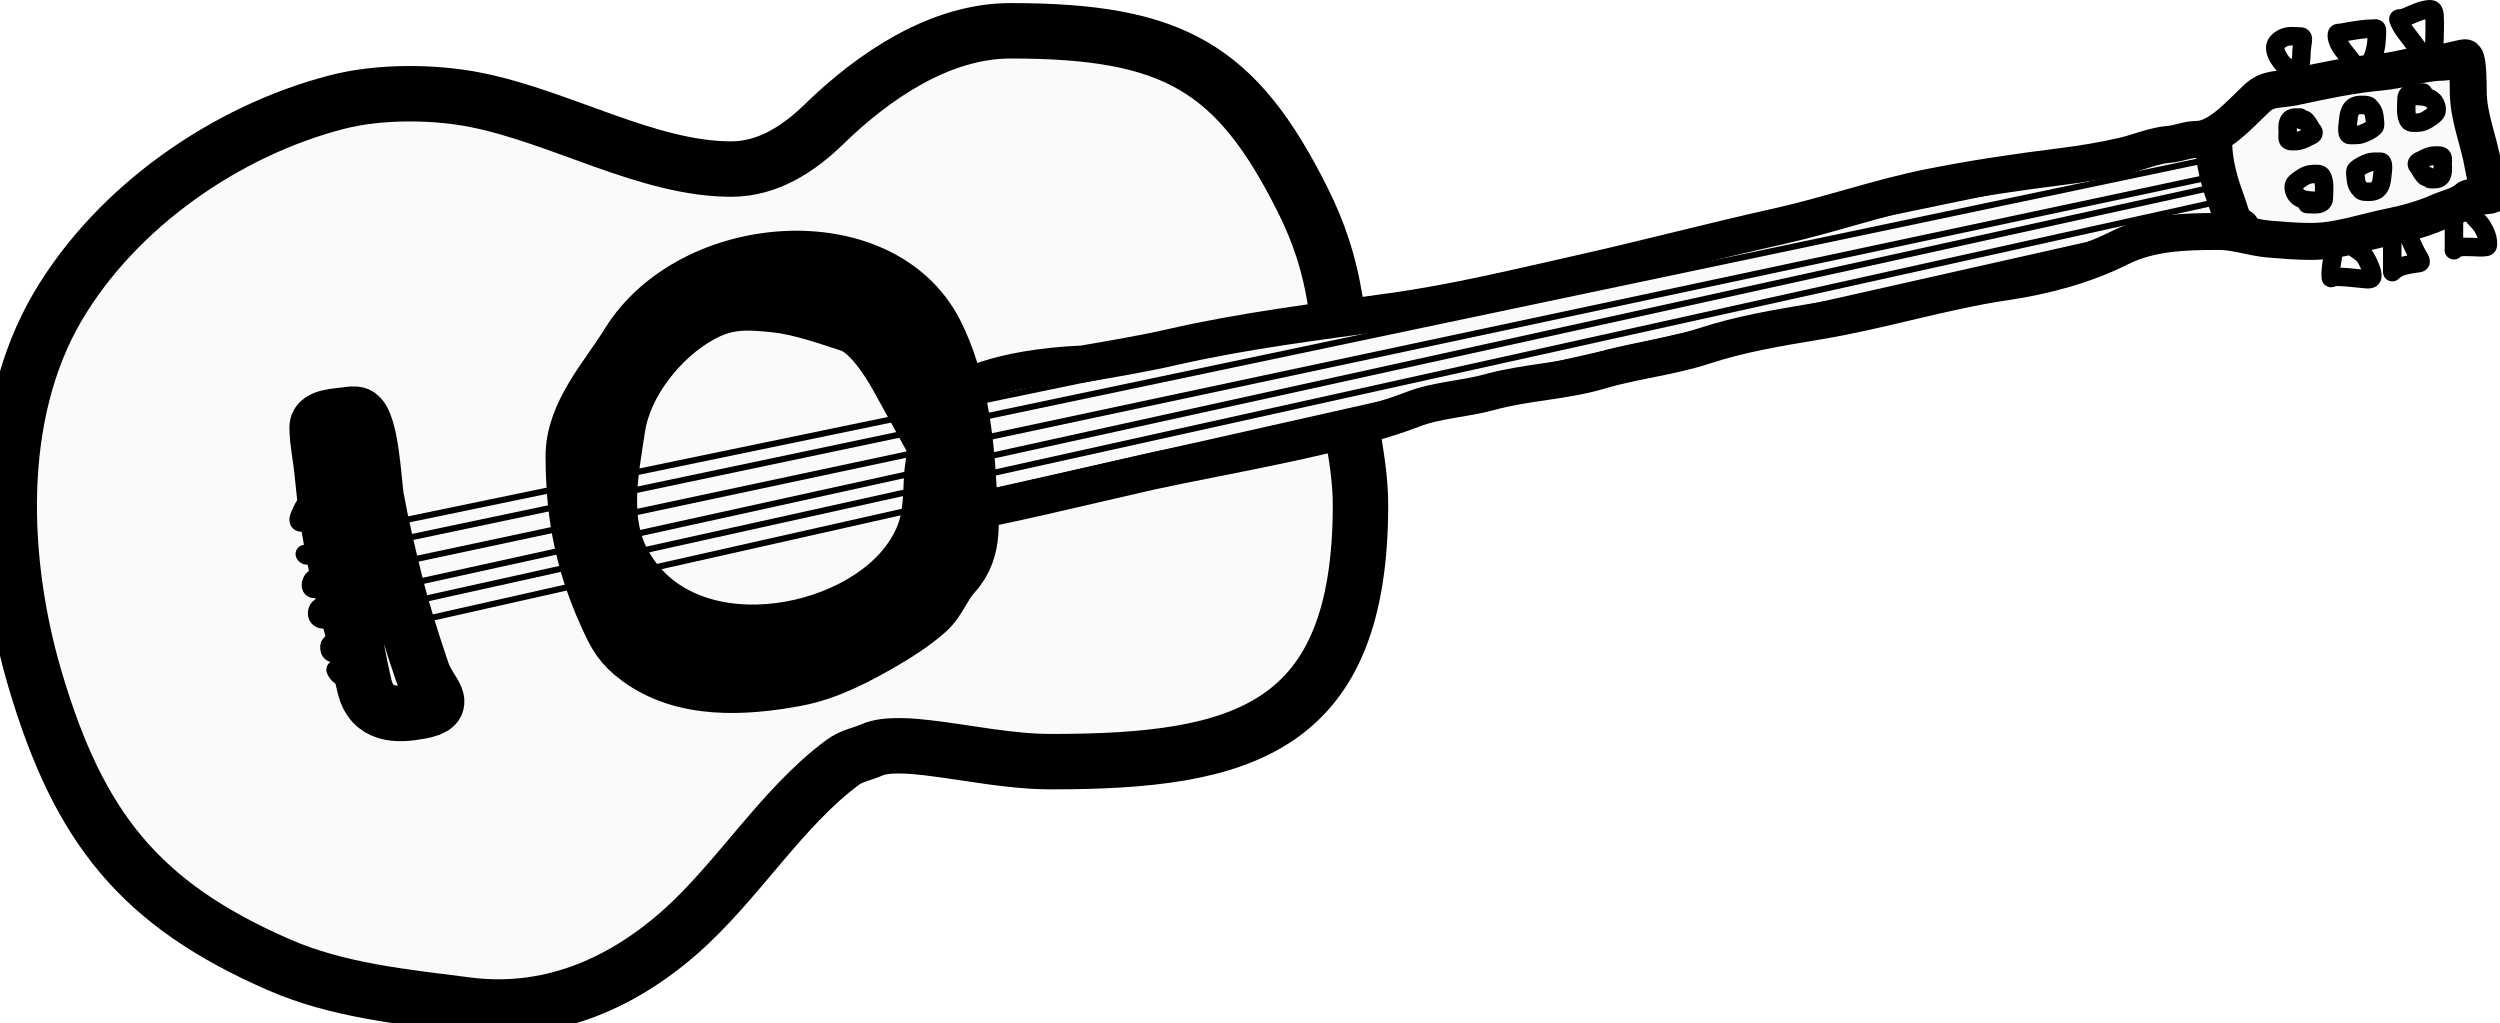
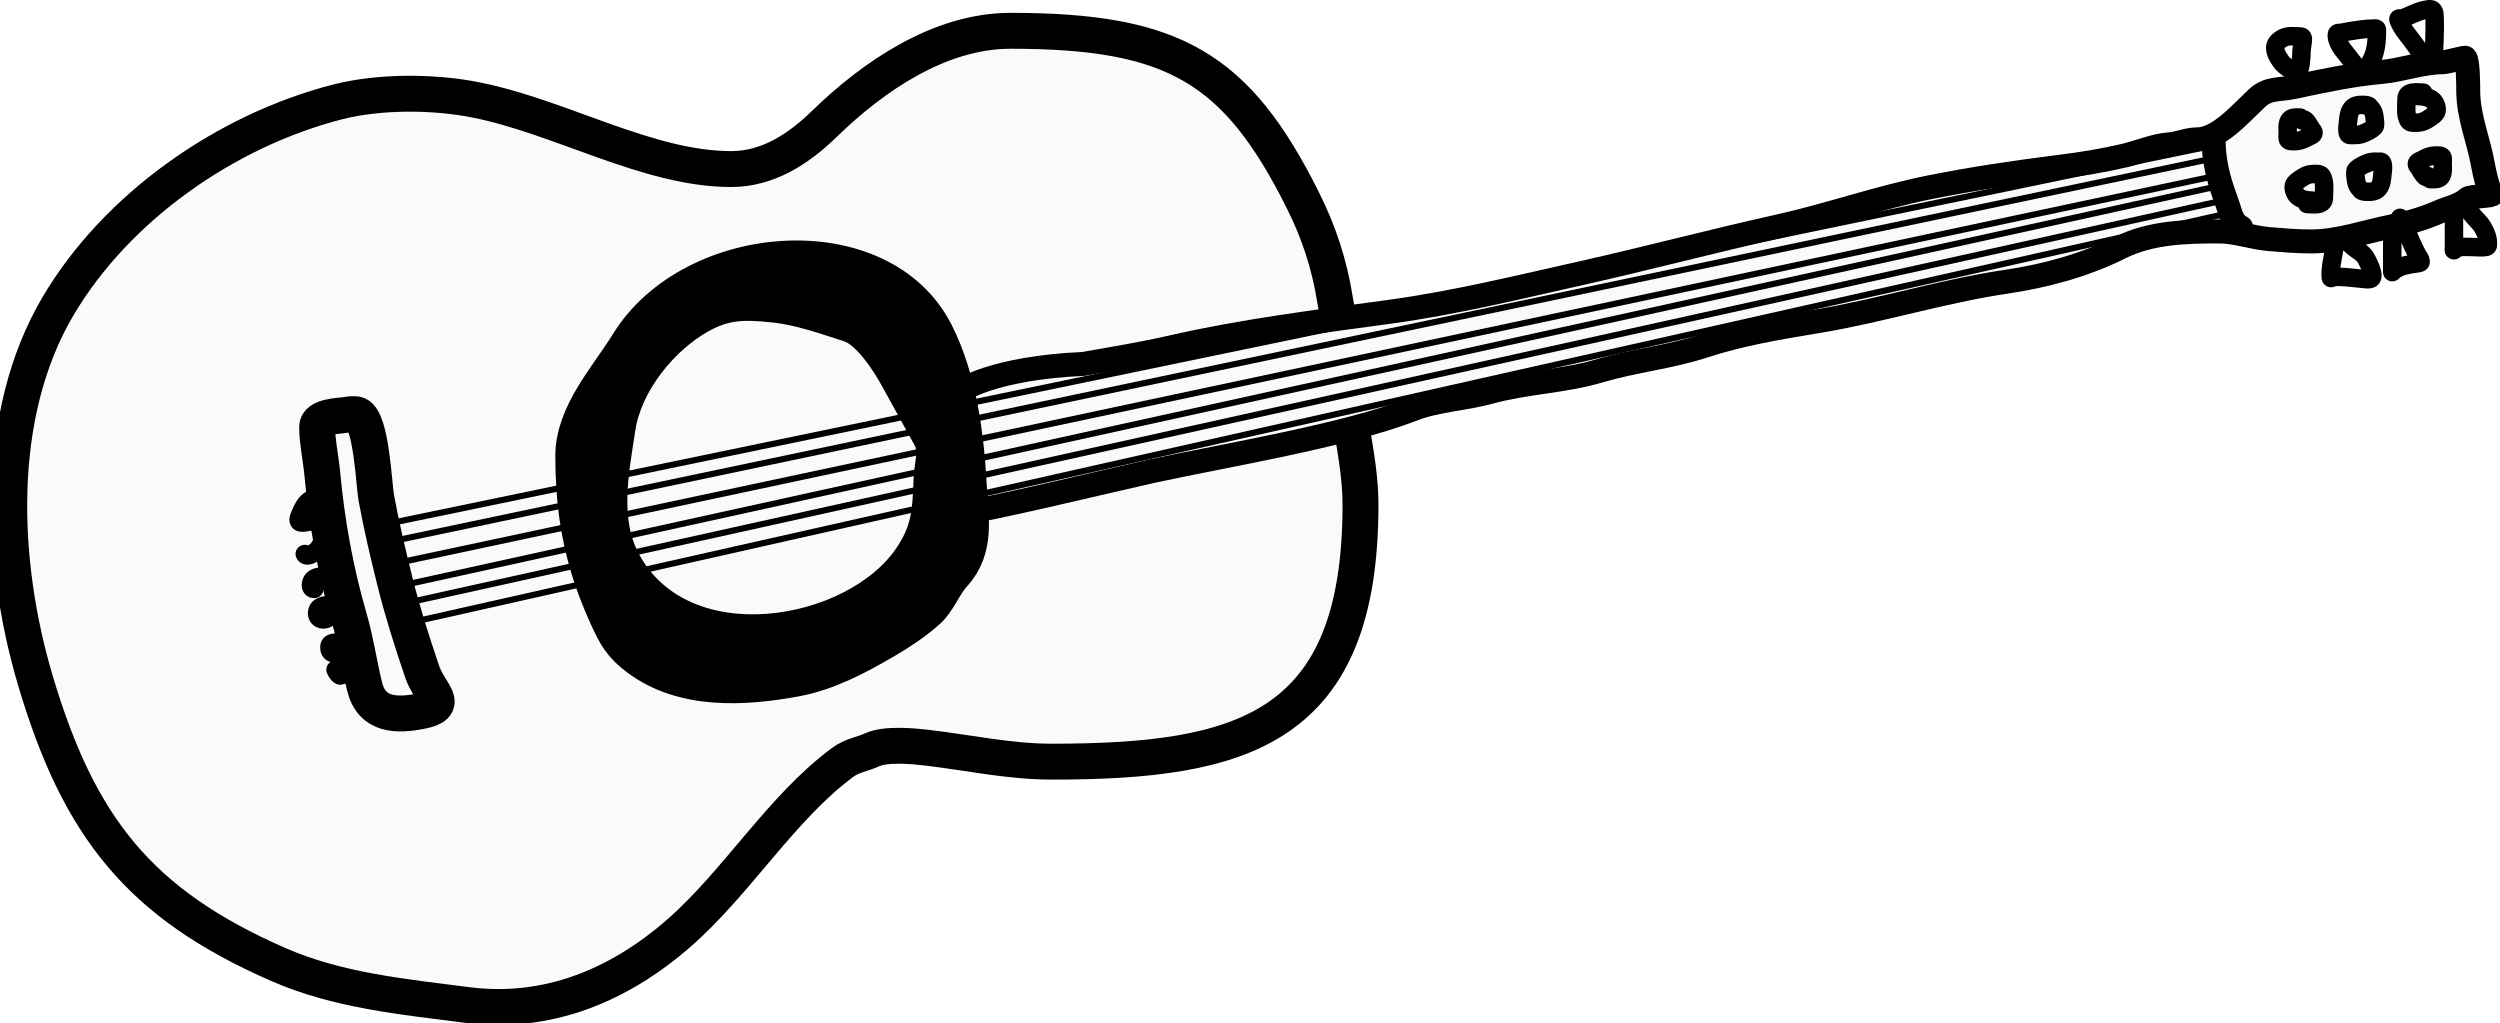
<svg xmlns="http://www.w3.org/2000/svg" width="406" height="166" viewBox="0 0 406 166" fill="none">
-   <path d="M133.872 20.124C141.842 12.369 152.622 5.001 164.118 5.001C190.567 5.001 200.804 10.955 211.574 32.497C214.234 37.815 215.886 42.911 216.819 48.74C217.296 51.722 218.194 54.723 218.194 57.702C218.194 65.884 220.944 73.818 220.944 81.99C220.944 118.407 201.877 123.693 170.788 123.693C163.928 123.693 157.286 122.22 150.548 121.427C148.221 121.154 143.891 120.755 141.662 121.758C140.017 122.499 138.395 122.676 136.876 123.795C126.933 131.121 119.707 143.284 110.245 151.546C100.491 160.064 88.84 164.886 75.824 163.207C65.502 161.875 54.936 160.879 45.323 156.689C22.667 146.813 12.835 134.355 5.759 110.556C0.052 91.36 -1 67.393 9.4 49.759C18.933 33.594 36.708 21.21 54.795 16.56C61.578 14.815 70.425 14.854 77.301 16.229C91.205 19.009 105.22 27.456 118.749 27.456C124.725 27.456 129.707 24.177 133.872 20.124Z" fill="#FAFAF8" stroke="black" stroke-width="9" stroke-linecap="round" />
-   <path d="M372.611 14.121C370.083 14.663 368.378 14.193 366.48 15.986C363.638 18.67 360.216 22.634 356.779 22.634C355.212 22.634 353.776 23.333 352.243 23.442C349.916 23.608 347.313 24.721 345.033 25.261C341.615 26.071 338.033 26.645 334.545 27.08C327.44 27.969 320.411 29.009 313.434 30.404C305.12 32.067 297.031 34.938 288.73 36.782C278.157 39.132 267.69 41.913 257.131 44.284C246.795 46.604 236.305 49.178 225.801 50.617C214.06 52.225 201.937 53.719 190.384 56.366C185.611 57.46 180.722 58.26 175.899 59.106C161.926 59.709 155.144 63.319 155.144 64.501C155.144 65.907 157.382 81.598 157.144 83.001C157.032 83.656 181.919 77.637 187.144 76.501C198.644 74.001 218.405 70.763 229.439 66.472C233.362 64.947 237.887 64.799 241.971 63.665C247.733 62.064 254.032 61.937 259.758 60.229C265.348 58.562 271.176 58.006 276.737 56.186C282.643 54.253 288.677 53.249 294.78 52.232L295.31 52.144C305.57 50.434 315.52 47.274 325.741 45.766C332.113 44.826 338.556 43.087 344.292 40.218C349.29 37.719 354.967 37.59 360.416 37.59C363.067 37.59 365.769 38.6 368.479 38.826L368.573 38.834C370.861 39.024 373.06 39.208 375.374 39.208C379.683 39.208 384.083 37.632 388.332 36.782C390.769 36.295 393.708 35.473 395.991 34.446C397.533 33.752 399.442 33.424 400.752 32.245C401.198 31.844 405.089 31.852 404.682 31.527C404.139 31.092 403.415 27.808 403.29 27.058C402.588 22.845 400.842 19.053 400.842 14.75C400.842 13.913 400.833 9.868 400.348 9.383C400.26 9.295 397.31 10.101 396.799 10.101C393.46 10.101 390.048 11.391 386.693 11.696C381.892 12.132 377.585 13.056 372.879 14.064L372.611 14.121Z" fill="#FAFAF8" stroke="black" stroke-width="6" stroke-linecap="round" />
-   <path d="M93.82 84.404C94.168 86.725 94.714 89.222 95.356 91.478C96.198 94.444 97.304 97.328 98.584 100.131C100.004 103.239 100.883 104.865 103.687 106.938C111.024 112.358 120.898 111.763 129.269 110.207C134.394 109.255 139.228 106.7 143.697 104.09C146.132 102.669 148.528 101.09 150.629 99.219C152.403 97.639 153.244 95.064 154.874 93.28C158.706 89.085 157.609 84.034 157.335 78.91C156.897 70.717 155.719 61.513 151.938 54.063C143.036 36.523 112.456 38.913 102.039 55.754C98.559 61.38 93.098 67.179 93.098 74.083C93.098 77.502 93.314 81.028 93.82 84.404Z" fill="black" stroke="black" stroke-width="9" stroke-linecap="round" />
-   <path d="M100.3 69.431C99.206 76.638 97.522 84.686 101.291 91.529C110.837 108.856 138.965 103.977 147.99 90.635C150.959 86.245 151.098 83.019 151.283 77.772C151.364 75.479 152.301 73.112 151.097 70.927L145.711 61.15C144.256 58.508 141.104 53.666 138.049 52.681C134.12 51.415 129.881 49.9 125.797 49.476C121.009 48.98 117.881 48.914 113.742 51.195C107.389 54.695 101.416 62.073 100.3 69.431Z" fill="#FAFAF8" stroke="black" stroke-width="9" stroke-linecap="round" />
-   <path d="M64.135 94.433C65.352 99.346 66.926 104.258 68.548 109.049C69.796 112.737 73.323 114.546 68.311 115.506C64.494 116.237 60.375 116.287 59.206 111.481C58.315 107.819 57.786 104.045 56.731 100.428C54.472 92.686 53.064 84.755 52.318 76.74C52.097 74.365 51.5 71.692 51.5 69.346C51.5 67.555 55.114 67.563 56.343 67.355C56.778 67.281 57.658 67.164 58.087 67.355C60.319 68.347 60.73 78.748 61.1 80.786C61.934 85.375 63.014 89.905 64.135 94.433Z" fill="#FAFAF8" stroke="black" stroke-width="9" stroke-linecap="round" />
+   <path d="M133.872 20.124C141.842 12.369 152.622 5.001 164.118 5.001C190.567 5.001 200.804 10.955 211.574 32.497C214.234 37.815 215.886 42.911 216.819 48.74C217.296 51.722 218.194 54.723 218.194 57.702C218.194 65.884 220.944 73.818 220.944 81.99C220.944 118.407 201.877 123.693 170.788 123.693C163.928 123.693 157.286 122.22 150.548 121.427C148.221 121.154 143.891 120.755 141.662 121.758C140.017 122.499 138.395 122.676 136.876 123.795C126.933 131.121 119.707 143.284 110.245 151.546C100.491 160.064 88.84 164.886 75.824 163.207C65.502 161.875 54.936 160.879 45.323 156.689C22.667 146.813 12.835 134.355 5.759 110.556C0.052 91.36 -1 67.393 9.4 49.759C18.933 33.594 36.708 21.21 54.795 16.56C61.578 14.815 70.425 14.854 77.301 16.229C91.205 19.009 105.22 27.456 118.749 27.456C124.725 27.456 129.707 24.177 133.872 20.124Z" fill="#FAFAF8" stroke="black" stroke-width="5.83" stroke-linecap="round" />
+   <path d="M372.611 14.121C370.083 14.663 368.378 14.193 366.48 15.986C363.638 18.67 360.216 22.634 356.779 22.634C355.212 22.634 353.776 23.333 352.243 23.442C349.916 23.608 347.313 24.721 345.033 25.261C341.615 26.071 338.033 26.645 334.545 27.08C327.44 27.969 320.411 29.009 313.434 30.404C305.12 32.067 297.031 34.938 288.73 36.782C278.157 39.132 267.69 41.913 257.131 44.284C246.795 46.604 236.305 49.178 225.801 50.617C214.06 52.225 201.937 53.719 190.384 56.366C185.611 57.46 180.722 58.26 175.899 59.106C161.926 59.709 155.144 63.319 155.144 64.501C155.144 65.907 157.382 81.598 157.144 83.001C157.032 83.656 181.919 77.637 187.144 76.501C198.644 74.001 218.405 70.763 229.439 66.472C233.362 64.947 237.887 64.799 241.971 63.665C247.733 62.064 254.032 61.937 259.758 60.229C265.348 58.562 271.176 58.006 276.737 56.186C282.643 54.253 288.677 53.249 294.78 52.232L295.31 52.144C305.57 50.434 315.52 47.274 325.741 45.766C332.113 44.826 338.556 43.087 344.292 40.218C349.29 37.719 354.967 37.59 360.416 37.59C363.067 37.59 365.769 38.6 368.479 38.826L368.573 38.834C370.861 39.024 373.06 39.208 375.374 39.208C379.683 39.208 384.083 37.632 388.332 36.782C390.769 36.295 393.708 35.473 395.991 34.446C397.533 33.752 399.442 33.424 400.752 32.245C401.198 31.844 405.089 31.852 404.682 31.527C404.139 31.092 403.415 27.808 403.29 27.058C402.588 22.845 400.842 19.053 400.842 14.75C400.842 13.913 400.833 9.868 400.348 9.383C400.26 9.295 397.31 10.101 396.799 10.101C393.46 10.101 390.048 11.391 386.693 11.696C381.892 12.132 377.585 13.056 372.879 14.064L372.611 14.121Z" fill="#FAFAF8" stroke="black" stroke-width="3.89" stroke-linecap="round" />
+   <path d="M93.82 84.404C94.168 86.725 94.714 89.222 95.356 91.478C96.198 94.444 97.304 97.328 98.584 100.131C100.004 103.239 100.883 104.865 103.687 106.938C111.024 112.358 120.898 111.763 129.269 110.207C134.394 109.255 139.228 106.7 143.697 104.09C146.132 102.669 148.528 101.09 150.629 99.219C152.403 97.639 153.244 95.064 154.874 93.28C158.706 89.085 157.609 84.034 157.335 78.91C156.897 70.717 155.719 61.513 151.938 54.063C143.036 36.523 112.456 38.913 102.039 55.754C98.559 61.38 93.098 67.179 93.098 74.083C93.098 77.502 93.314 81.028 93.82 84.404Z" fill="black" stroke="black" stroke-width="5.83" stroke-linecap="round" />
+   <path d="M100.3 69.431C99.206 76.638 97.522 84.686 101.291 91.529C110.837 108.856 138.965 103.977 147.99 90.635C150.959 86.245 151.098 83.019 151.283 77.772C151.364 75.479 152.301 73.112 151.097 70.927L145.711 61.15C144.256 58.508 141.104 53.666 138.049 52.681C134.12 51.415 129.881 49.9 125.797 49.476C121.009 48.98 117.881 48.914 113.742 51.195C107.389 54.695 101.416 62.073 100.3 69.431Z" fill="#FAFAF8" stroke="black" stroke-width="5.83" stroke-linecap="round" />
+   <path d="M64.135 94.433C65.352 99.346 66.926 104.258 68.548 109.049C69.796 112.737 73.323 114.546 68.311 115.506C64.494 116.237 60.375 116.287 59.206 111.481C58.315 107.819 57.786 104.045 56.731 100.428C54.472 92.686 53.064 84.755 52.318 76.74C52.097 74.365 51.5 71.692 51.5 69.346C51.5 67.555 55.114 67.563 56.343 67.355C56.778 67.281 57.658 67.164 58.087 67.355C60.319 68.347 60.73 78.748 61.1 80.786C61.934 85.375 63.014 89.905 64.135 94.433Z" fill="#FAFAF8" stroke="black" stroke-width="5.83" stroke-linecap="round" />
  <path fill-rule="evenodd" clip-rule="evenodd" d="M380.855 37.271C381.645 37.14 382.391 37.651 382.563 38.423C382.574 38.439 382.594 38.468 382.633 38.51C382.687 38.568 382.758 38.635 382.853 38.717C382.955 38.805 383.042 38.876 383.171 38.983C383.43 39.199 383.637 39.322 384.038 39.609C384.393 39.864 384.825 40.201 385.212 40.692C385.379 40.904 385.588 41.271 385.761 41.6C385.954 41.97 386.176 42.438 386.36 42.918C386.535 43.371 386.72 43.946 386.763 44.498C386.784 44.772 386.78 45.162 386.631 45.562C386.462 46.015 386.109 46.459 385.536 46.68C385.003 46.886 384.441 46.858 384.161 46.838C383.991 46.825 383.828 46.806 383.705 46.792C383.565 46.775 383.493 46.766 383.438 46.761C382.127 46.661 381.23 46.507 380.107 46.47C379.578 46.453 379.402 46.456 379.298 46.483C379.294 46.485 379.289 46.488 379.285 46.49C379.239 46.512 379.151 46.553 379.037 46.588C378.857 46.642 378.209 46.799 377.608 46.316C377.094 45.902 377.04 45.336 377.028 45.201C376.923 43.934 377.137 42.709 377.331 41.675C377.537 40.576 377.717 39.692 377.717 38.82C377.717 37.992 378.389 37.32 379.217 37.32C379.555 37.32 379.865 37.434 380.116 37.623C380.319 37.445 380.57 37.319 380.855 37.271ZM380.557 40.673C380.472 41.226 380.368 41.752 380.279 42.226C380.196 42.67 380.124 43.08 380.074 43.467C380.123 43.469 380.167 43.471 380.204 43.472C381.274 43.507 382.524 43.669 383.462 43.751C383.349 43.483 383.221 43.219 383.103 42.992C382.927 42.656 382.831 42.518 382.855 42.548C382.727 42.386 382.561 42.241 382.291 42.047C382.067 41.887 381.619 41.594 381.251 41.288C381.106 41.167 380.822 40.939 380.557 40.673Z" fill="black" />
  <path fill-rule="evenodd" clip-rule="evenodd" d="M388.509 34.544C388.968 33.855 389.9 33.668 390.589 34.128C390.933 34.357 391.152 34.656 391.281 34.861C391.419 35.08 391.522 35.306 391.599 35.488C391.676 35.672 391.744 35.856 391.793 35.992C391.85 36.148 391.877 36.224 391.897 36.269C392.576 37.814 393.128 39.209 393.852 40.577C393.868 40.608 393.897 40.656 393.962 40.757C394.016 40.84 394.107 40.978 394.188 41.119C394.344 41.385 394.607 41.886 394.607 42.519C394.607 43.24 394.167 43.688 393.871 43.889C393.604 44.07 393.335 44.146 393.202 44.178C392.97 44.236 392.574 44.278 392.672 44.264C391.168 44.479 390.258 44.627 389.614 45.214C389.604 45.224 389.581 45.248 389.552 45.276C389.526 45.301 389.468 45.355 389.387 45.414C389.32 45.462 389.137 45.587 388.869 45.653C388.548 45.733 388.096 45.725 387.676 45.447C387.318 45.209 387.168 44.892 387.112 44.755C387.013 44.509 387.004 44.287 387.004 44.274C387 44.219 387 44.17 387 44.157V36.912C387 36.165 387.546 35.547 388.26 35.432C388.248 35.128 388.327 34.817 388.509 34.544ZM390 41.713C390.324 41.62 390.644 41.552 390.95 41.495C390.609 40.815 390.297 40.121 390 39.439V41.713Z" fill="black" />
  <path fill-rule="evenodd" clip-rule="evenodd" d="M399.21 32.065C399.796 31.48 400.745 31.479 401.331 32.065C401.692 32.426 401.951 32.832 402.132 33.128C402.342 33.471 402.448 33.661 402.587 33.846C402.809 34.143 403.061 34.396 403.428 34.789C403.761 35.146 404.174 35.607 404.503 36.18C404.997 37.043 405.521 38.135 405.54 39.457C405.54 39.471 405.543 39.601 405.541 39.701C405.538 39.814 405.529 40.005 405.475 40.22C405.419 40.441 405.3 40.749 405.038 41.029C404.761 41.325 404.413 41.495 404.064 41.563C403.482 41.677 402.897 41.672 402.429 41.655C401.888 41.635 401.569 41.604 401.193 41.606C400.98 41.607 400.712 41.597 400.53 41.593C400.32 41.587 400.14 41.587 399.98 41.597C399.784 41.611 399.691 41.636 399.66 41.645C399.6 41.701 399.484 41.805 399.369 41.882C399.316 41.917 399.195 41.994 399.028 42.053C398.874 42.108 398.51 42.211 398.069 42.075C397.567 41.92 397.283 41.559 397.151 41.284C397.038 41.047 397.014 40.838 397.007 40.758C396.992 40.593 397.006 40.449 397.008 40.432C397.01 40.402 397.018 40.337 397.019 40.331C397.023 40.288 397.025 40.254 397.025 40.215V34.452C397.025 33.623 397.697 32.952 398.525 32.952C398.612 32.952 398.696 32.961 398.778 32.975C398.812 32.643 398.955 32.32 399.21 32.065ZM400.025 38.595C400.49 38.584 401.043 38.607 401.178 38.606C401.557 38.604 402.027 38.633 402.372 38.649C402.266 38.354 402.109 38.036 401.9 37.672C401.755 37.419 401.546 37.17 401.233 36.835C400.954 36.535 400.535 36.111 400.188 35.647C400.132 35.573 400.078 35.494 400.025 35.417V38.595Z" fill="black" />
  <path fill-rule="evenodd" clip-rule="evenodd" d="M373.087 4.404C373.306 4.416 373.48 4.425 373.637 4.428C374.022 4.437 374.502 4.552 374.9 4.926C375.283 5.286 375.412 5.718 375.458 5.995C375.503 6.265 375.49 6.509 375.479 6.647C375.472 6.723 375.464 6.794 375.458 6.845C375.451 6.904 375.448 6.935 375.445 6.965C375.412 7.307 375.352 7.66 375.317 7.892C375.279 8.152 375.258 8.348 375.258 8.538C375.258 9.295 375.17 10.025 375.092 10.663C375.041 11.077 374.92 11.497 374.862 11.72C374.789 12.002 374.77 12.129 374.77 12.211C374.769 12.694 374.539 13.123 374.184 13.397C374.053 14.092 373.444 14.618 372.711 14.618C371.883 14.618 371.211 13.946 371.211 13.118C371.211 13.041 371.212 12.968 371.213 12.909C371.214 12.846 371.214 12.798 371.214 12.754C371.214 12.716 371.211 12.689 371.21 12.669C371.106 12.547 370.946 12.422 370.576 12.157C370.236 11.913 369.672 11.516 369.246 10.904C368.808 10.275 368 9.177 368 7.751C368 6.765 368.516 6.023 369.023 5.554C369.53 5.086 370.144 4.771 370.686 4.591C371.286 4.39 371.919 4.37 372.389 4.377C372.636 4.38 372.879 4.393 373.087 4.404ZM372.347 7.377C371.956 7.371 371.739 7.401 371.634 7.436C371.408 7.512 371.192 7.636 371.061 7.758C371.033 7.783 371.016 7.805 371.004 7.82C371.027 8.137 371.214 8.48 371.708 9.189C371.789 9.305 371.913 9.416 372.188 9.619C372.228 9.239 372.258 8.887 372.258 8.538C372.258 8.126 372.305 7.757 372.35 7.455C372.354 7.428 372.358 7.402 372.361 7.377C372.356 7.377 372.352 7.377 372.347 7.377Z" fill="black" />
  <path fill-rule="evenodd" clip-rule="evenodd" d="M385.942 3.135C386.175 3.158 386.644 3.247 387.036 3.655C387.439 4.075 387.515 4.574 387.515 4.89C387.515 6.384 387.444 8.012 386.821 9.666C386.63 10.175 386.362 10.64 386.178 10.97C385.972 11.339 385.842 11.587 385.763 11.826C385.501 12.611 384.651 13.037 383.865 12.775C383.725 12.728 383.596 12.661 383.48 12.581C383.412 12.611 383.342 12.639 383.269 12.659C382.536 12.859 381.784 12.479 381.495 11.799L381.492 11.796C381.456 11.751 381.428 11.72 381.364 11.644C381.316 11.587 381.233 11.488 381.156 11.378C380.907 11.022 380.733 10.835 380.382 10.367C380.239 10.177 380.08 9.98 379.896 9.754C379.718 9.535 379.517 9.288 379.323 9.032C378.941 8.526 378.518 7.894 378.261 7.15C378.143 6.811 377.882 6.01 378.062 5.198L378.093 5.081C378.26 4.513 378.676 4.17 379.046 4.008C379.37 3.867 379.671 3.853 379.777 3.849L379.923 3.84C380.075 3.825 380.249 3.796 380.465 3.755C380.714 3.706 381.096 3.623 381.439 3.571C382.606 3.394 383.95 3.15 385.34 3.15C385.348 3.149 385.374 3.147 385.443 3.14C385.508 3.134 385.717 3.113 385.942 3.135ZM384.479 6.186C383.668 6.251 382.842 6.392 381.888 6.537C381.701 6.565 381.532 6.598 381.32 6.641C381.424 6.818 381.557 7.011 381.718 7.224C381.873 7.43 382.04 7.635 382.224 7.861C382.401 8.079 382.598 8.322 382.782 8.567C382.942 8.78 383.282 9.202 383.534 9.549C383.542 9.536 383.55 9.522 383.558 9.508C383.775 9.119 383.917 8.865 384.014 8.609C384.301 7.846 384.427 7.06 384.479 6.186Z" fill="black" />
  <path fill-rule="evenodd" clip-rule="evenodd" d="M394.314 0.01C394.606 -0.012 395.545 -0.062 396.207 0.652L396.336 0.805L396.474 1.009C396.763 1.493 396.84 2.017 396.858 2.326C396.949 3.821 396.885 5.362 396.85 6.737C396.836 7.247 396.805 7.756 396.778 8.225C396.751 8.705 396.729 9.153 396.726 9.594C396.725 9.707 396.764 10.315 396.579 10.872C396.317 11.657 395.467 12.083 394.682 11.821C394.087 11.623 393.699 11.088 393.659 10.499C393.515 10.545 393.361 10.572 393.201 10.572C392.415 10.572 391.77 9.966 391.707 9.196C391.685 9.148 391.643 9.069 391.567 8.957C391.487 8.837 391.393 8.712 391.282 8.565C391.184 8.436 391.049 8.259 390.939 8.096C390.528 7.483 390.1 6.993 389.534 6.239C389.022 5.556 388.467 4.738 388.121 3.777C388.064 3.619 387.897 3.13 388.093 2.573C388.358 1.822 389.01 1.589 389.312 1.529C389.527 1.486 389.741 1.493 389.8 1.496C389.873 1.482 390 1.445 390.215 1.353C390.361 1.29 390.809 1.08 391.072 0.977C391.583 0.777 392.472 0.358 393.342 0.179C393.419 0.163 393.9 0.042 394.314 0.01ZM393.891 3.131C393.381 3.244 392.956 3.461 392.166 3.77C391.965 3.849 391.858 3.903 391.623 4.008C391.719 4.147 391.822 4.29 391.933 4.437C392.341 4.981 392.972 5.742 393.431 6.424C393.481 6.499 393.552 6.594 393.674 6.755C393.723 6.819 393.779 6.893 393.837 6.972C393.841 6.868 393.848 6.763 393.851 6.659C393.882 5.434 393.926 4.266 393.891 3.131Z" fill="black" />
  <path d="M359.272 25.752L62.017 88.247M63.016 91.747L359.42 28.646L360.003 30.275L64.516 95.247V98.247L360.13 32.755L361.235 34.772L66.016 101.247M62.02 85.247L359.166 23.685" stroke="black" />
  <path fill-rule="evenodd" clip-rule="evenodd" d="M375.92 26.752C376.026 26.752 376.525 26.727 376.957 26.829C377.51 26.961 378.052 27.295 378.401 27.912L378.468 28.038L378.6 28.337C378.877 29.039 378.936 29.756 378.945 30.335C378.95 30.675 378.937 31.009 378.925 31.297C378.913 31.601 378.902 31.846 378.902 32.076C378.902 32.757 378.682 33.431 378.146 33.936C377.657 34.396 377.07 34.558 376.65 34.624C376.221 34.692 375.79 34.685 375.469 34.672C375.079 34.657 374.897 34.638 374.679 34.638C374.05 34.638 373.512 34.25 373.29 33.701C372.698 33.474 372.092 33.093 371.641 32.432C371.202 31.788 370.891 30.894 371.037 29.944L371.068 29.783C371.252 28.997 371.843 28.482 372.115 28.26C372.461 27.978 372.893 27.712 373.013 27.632C373.965 26.998 374.798 26.752 375.92 26.752ZM375.894 29.752C375.375 29.755 375.123 29.831 374.677 30.128C374.616 30.169 374.548 30.213 374.491 30.25C374.43 30.29 374.371 30.328 374.313 30.367C374.204 30.439 374.11 30.506 374.032 30.568C374.05 30.619 374.077 30.678 374.12 30.742C374.153 30.79 374.272 30.924 374.81 31.012C375.064 31.054 375.349 31.075 375.68 31.092C375.758 31.096 375.842 31.1 375.93 31.104C375.941 30.843 375.949 30.606 375.946 30.38C375.942 30.124 375.923 29.918 375.894 29.752Z" fill="black" />
  <path fill-rule="evenodd" clip-rule="evenodd" d="M386.586 24.756C387.022 24.756 387.437 24.909 387.767 25.193C388.068 25.452 388.227 25.76 388.314 25.984C388.478 26.408 388.501 26.853 388.502 27.135C388.506 27.702 388.401 28.411 388.396 28.454C388.34 29.025 388.291 30.18 387.695 31.157C386.943 32.387 385.708 32.642 384.809 32.642C384.69 32.642 384.306 32.655 383.981 32.627C383.641 32.598 383.099 32.513 382.598 32.166C382.421 32.044 382.28 31.889 382.174 31.717C381.27 30.855 381.13 29.624 381.067 28.987C381.064 28.954 381.014 28.572 381.003 28.251C380.998 28.082 380.998 27.85 381.034 27.612C381.06 27.436 381.144 26.952 381.527 26.549L381.674 26.402C382.437 25.683 383.522 25.229 384.175 24.997C384.672 24.821 385.17 24.773 385.56 24.757C385.924 24.743 386.363 24.756 386.586 24.756ZM385.457 27.771C385.323 27.785 385.235 27.805 385.179 27.825C384.734 27.983 384.315 28.179 384.018 28.369C384.02 28.384 384.02 28.4 384.022 28.415C384.027 28.462 384.031 28.507 384.037 28.552C384.041 28.591 384.048 28.645 384.052 28.691C384.093 29.1 384.143 29.331 384.204 29.473C384.216 29.502 384.227 29.521 384.234 29.533C384.24 29.543 384.244 29.547 384.245 29.548C384.245 29.549 384.246 29.549 384.247 29.549C384.248 29.55 384.255 29.555 384.27 29.562C384.324 29.586 384.377 29.613 384.427 29.643C384.44 29.643 384.453 29.645 384.466 29.645C384.516 29.645 384.567 29.645 384.625 29.644C384.68 29.643 384.745 29.642 384.809 29.642C385.009 29.642 385.101 29.614 385.128 29.602C385.13 29.6 385.132 29.596 385.134 29.592C385.291 29.336 385.328 29.003 385.411 28.16C385.418 28.087 385.43 27.991 385.439 27.924C385.445 27.875 385.45 27.824 385.457 27.771Z" fill="black" />
  <path fill-rule="evenodd" clip-rule="evenodd" d="M395.674 23.751C395.693 23.751 396.105 23.738 396.436 23.79C396.701 23.83 397.532 23.995 397.957 24.8L398.036 24.97L398.097 25.139C398.221 25.531 398.218 25.901 398.213 26.091C398.21 26.218 398.203 26.343 398.198 26.423C398.192 26.518 398.191 26.56 398.191 26.585C398.191 26.695 398.195 26.815 398.201 26.994C398.206 27.157 398.211 27.36 398.207 27.569C398.198 27.957 398.156 28.545 397.891 29.104C397.458 30.017 396.697 30.413 396.001 30.54C395.491 30.634 394.815 30.59 394.667 30.59C394.29 30.59 393.946 30.451 393.682 30.221C393.286 30.129 393.006 29.921 392.876 29.814C392.512 29.516 392.223 29.08 392.169 29.003C392.005 28.771 391.872 28.53 391.785 28.376C391.688 28.205 391.632 28.11 391.578 28.035C391.574 28.03 391.569 28.025 391.564 28.019C391.541 27.992 391.483 27.924 391.426 27.85C391.369 27.776 391.283 27.657 391.205 27.505C391.128 27.356 391.029 27.116 391.006 26.812C390.979 26.445 391.048 26.068 391.238 25.723C391.418 25.395 391.659 25.181 391.845 25.048C392.025 24.92 392.202 24.833 392.302 24.785C392.449 24.714 392.454 24.716 392.515 24.685C393.349 24.257 394.271 23.737 395.674 23.751ZM395.195 26.791C394.982 26.835 394.771 26.916 394.484 27.053C394.497 27.075 394.509 27.096 394.52 27.116C394.715 27.142 394.909 27.208 395.088 27.316C395.129 27.34 395.168 27.366 395.206 27.394C395.205 27.302 395.206 27.201 395.203 27.089C395.2 27.002 395.197 26.898 395.195 26.791Z" fill="black" />
  <path fill-rule="evenodd" clip-rule="evenodd" d="M373.549 17.59C373.926 17.59 374.27 17.73 374.534 17.959C374.93 18.052 375.21 18.26 375.34 18.367C375.704 18.664 375.992 19.101 376.046 19.177C376.211 19.41 376.344 19.65 376.431 19.804C376.528 19.976 376.584 20.07 376.638 20.146C376.642 20.15 376.646 20.155 376.652 20.162C376.675 20.189 376.733 20.257 376.79 20.331C376.846 20.404 376.933 20.524 377.011 20.675C377.088 20.825 377.187 21.064 377.21 21.369C377.237 21.735 377.167 22.112 376.978 22.457C376.798 22.785 376.557 22.999 376.371 23.132C376.192 23.26 376.014 23.348 375.914 23.396C375.767 23.466 375.762 23.464 375.701 23.495C374.867 23.924 373.945 24.443 372.542 24.429C372.53 24.429 372.114 24.442 371.78 24.391C371.515 24.35 370.684 24.186 370.259 23.38L370.18 23.21L370.119 23.041C369.995 22.649 369.998 22.28 370.002 22.089C370.005 21.963 370.013 21.837 370.018 21.757C370.024 21.662 370.025 21.62 370.025 21.595C370.025 21.485 370.021 21.365 370.015 21.187C370.01 21.023 370.005 20.821 370.009 20.612C370.018 20.224 370.06 19.635 370.325 19.077C370.758 18.163 371.519 17.767 372.215 17.64C372.726 17.547 373.402 17.59 373.549 17.59ZM373.013 21.091C373.016 21.178 373.018 21.282 373.021 21.389C373.234 21.346 373.445 21.265 373.732 21.127C373.719 21.105 373.707 21.084 373.696 21.065C373.501 21.038 373.307 20.972 373.127 20.865C373.087 20.84 373.048 20.814 373.01 20.787C373.01 20.879 373.01 20.979 373.013 21.091Z" fill="black" />
  <path fill-rule="evenodd" clip-rule="evenodd" d="M383.407 15.539C383.527 15.538 383.91 15.525 384.235 15.553C384.575 15.582 385.117 15.668 385.618 16.014C385.794 16.136 385.936 16.291 386.042 16.463C386.946 17.326 387.086 18.557 387.149 19.194C387.152 19.224 387.202 19.608 387.212 19.929C387.218 20.099 387.218 20.33 387.182 20.569C387.156 20.744 387.072 21.228 386.689 21.631L386.542 21.779C385.779 22.497 384.694 22.951 384.041 23.183C383.544 23.359 383.046 23.408 382.656 23.423C382.292 23.438 381.853 23.424 381.63 23.424C381.194 23.424 380.779 23.272 380.449 22.988C380.148 22.728 379.988 22.421 379.902 22.197C379.738 21.772 379.715 21.327 379.713 21.045C379.71 20.477 379.816 19.765 379.82 19.726C379.876 19.155 379.924 18 380.521 17.024C381.273 15.794 382.508 15.539 383.407 15.539ZM383.591 18.537C383.536 18.537 383.471 18.538 383.407 18.538C383.208 18.538 383.115 18.567 383.087 18.578C383.086 18.581 383.084 18.585 383.082 18.588C382.925 18.845 382.888 19.177 382.805 20.02C382.798 20.093 382.785 20.189 382.777 20.256C382.771 20.305 382.766 20.357 382.759 20.41C382.893 20.395 382.981 20.376 383.037 20.356C383.482 20.198 383.901 20.001 384.198 19.812C384.196 19.797 384.196 19.78 384.194 19.765C384.189 19.718 384.184 19.673 384.179 19.628C384.175 19.589 384.168 19.535 384.164 19.49C384.123 19.081 384.073 18.849 384.012 18.707C384 18.678 383.989 18.659 383.982 18.648C383.975 18.638 383.972 18.633 383.971 18.632C383.971 18.632 383.97 18.632 383.969 18.631C383.968 18.63 383.961 18.625 383.946 18.619C383.891 18.594 383.839 18.567 383.789 18.538C383.776 18.537 383.763 18.536 383.75 18.535C383.7 18.536 383.649 18.536 383.591 18.537Z" fill="black" />
  <path fill-rule="evenodd" clip-rule="evenodd" d="M392.747 13.508C393.137 13.524 393.319 13.542 393.537 13.542C394.166 13.543 394.704 13.931 394.926 14.48C395.517 14.706 396.124 15.087 396.575 15.748C397.014 16.393 397.325 17.287 397.179 18.237L397.148 18.398C396.964 19.184 396.373 19.698 396.101 19.92C395.756 20.202 395.323 20.468 395.203 20.548C394.251 21.183 393.418 21.428 392.295 21.428C392.191 21.428 391.691 21.454 391.259 21.351C390.706 21.219 390.164 20.886 389.815 20.269L389.748 20.142L389.616 19.843C389.339 19.142 389.28 18.425 389.271 17.845C389.266 17.506 389.279 17.172 389.291 16.883C389.303 16.58 389.314 16.334 389.314 16.105C389.314 15.423 389.534 14.75 390.07 14.245C390.559 13.784 391.146 13.622 391.566 13.556C391.995 13.489 392.426 13.496 392.747 13.508ZM392.286 17.077C392.275 17.338 392.267 17.574 392.27 17.8C392.274 18.056 392.293 18.262 392.322 18.428C392.84 18.426 393.093 18.349 393.539 18.052C393.6 18.011 393.668 17.967 393.725 17.93C393.786 17.891 393.845 17.853 393.903 17.814C394.012 17.741 394.106 17.675 394.184 17.613C394.166 17.562 394.139 17.502 394.096 17.439C394.063 17.391 393.943 17.256 393.406 17.168C393.152 17.127 392.867 17.106 392.536 17.088C392.458 17.084 392.373 17.081 392.286 17.077Z" fill="black" />
-   <path d="M359.5 22.876C359.5 25.541 360.054 28.117 360.868 30.65C361.243 31.82 361.702 32.959 362.061 34.128C362.277 34.834 362.475 35.457 362.887 36.028C363.001 36.187 363.88 37.079 363.961 36.918" stroke="black" stroke-width="6" stroke-linecap="round" />
+   <path d="M359.5 22.876C359.5 25.541 360.054 28.117 360.868 30.65C361.243 31.82 361.702 32.959 362.061 34.128C362.277 34.834 362.475 35.457 362.887 36.028C363.001 36.187 363.88 37.079 363.961 36.918" stroke="black" stroke-width="3.89" stroke-linecap="round" />
  <path d="M53.828 102.935C54.249 102.856 54.682 102.874 54.965 102.89C55.318 102.909 55.513 102.93 55.73 102.93C56.558 102.93 57.23 103.602 57.23 104.43C57.23 104.788 57.103 105.117 56.893 105.375C57.154 106.083 56.847 106.888 56.157 107.233C55.936 107.344 55.657 107.442 55.35 107.512C55.375 107.528 55.397 107.542 55.414 107.555C55.59 107.687 55.705 107.836 55.727 107.864C55.774 107.923 55.816 107.985 55.852 108.038C55.909 108.04 55.976 108.044 56.052 108.043C56.277 108.041 56.519 108.024 56.76 108.006C56.955 107.991 57.252 107.966 57.451 107.966C58.279 107.966 58.951 108.638 58.951 109.466C58.951 110.294 58.279 110.966 57.451 110.966C57.449 110.966 57.438 110.966 57.415 110.967C57.388 110.968 57.354 110.971 57.311 110.974C57.219 110.98 57.12 110.988 56.987 110.998C56.738 111.017 56.412 111.039 56.082 111.042C56.038 111.042 55.992 111.041 55.945 111.041C55.598 111.22 55.182 111.265 54.783 111.132C54.215 110.942 53.847 110.508 53.704 110.332C53.509 110.092 53.351 109.836 53.248 109.639C53.203 109.553 53.133 109.413 53.083 109.262C53.069 109.22 53.047 109.147 53.029 109.058C53.019 109.007 52.972 108.776 53.024 108.488C53.052 108.335 53.13 108.035 53.382 107.753C53.47 107.655 53.568 107.572 53.672 107.503C53.482 107.449 53.286 107.371 53.093 107.256C52.602 106.961 52.225 106.479 52.086 105.852C51.967 105.316 51.918 104.602 52.305 103.949C52.719 103.252 53.391 103.016 53.828 102.935ZM52.367 96.878C53.228 96.695 54.298 96.762 54.668 96.762C55.496 96.762 56.167 97.434 56.168 98.262C56.168 99.02 55.604 99.644 54.874 99.745C55.043 100.265 54.922 100.859 54.509 101.272C53.807 101.975 52.782 102.224 51.894 102.017C51.427 101.908 50.94 101.658 50.567 101.214C50.231 100.815 50.049 100.332 50.008 99.822L50 99.603L50.012 99.319C50.072 98.668 50.341 98.083 50.817 97.638C51.31 97.176 51.906 96.976 52.367 96.878ZM52.347 92.127C52.68 92.121 53.008 92.139 53.275 92.155C53.563 92.172 53.775 92.186 53.969 92.186C54.797 92.186 55.469 92.857 55.469 93.686C55.469 94.514 54.797 95.185 53.969 95.186C53.666 95.186 53.348 95.165 53.097 95.15C52.849 95.136 52.643 95.126 52.455 95.127C52.512 95.286 52.544 95.456 52.544 95.635C52.544 96.463 51.873 97.135 51.044 97.135C50.415 97.135 49.787 96.871 49.384 96.299C49.036 95.805 48.985 95.263 49.002 94.898C49.021 94.513 49.121 94.139 49.265 93.82C49.402 93.517 49.633 93.141 50.002 92.853L50.151 92.744C50.904 92.228 51.744 92.138 52.347 92.127ZM52.123 87.263C52.944 87.366 53.528 88.116 53.425 88.938C53.372 89.367 53.162 89.69 53.066 89.829C52.941 90.011 52.794 90.177 52.654 90.318C52.373 90.603 52.018 90.888 51.648 91.121C51.304 91.338 50.813 91.593 50.274 91.677C49.994 91.72 49.602 91.732 49.189 91.576C48.736 91.404 48.374 91.073 48.158 90.641C47.787 89.9 48.088 88.999 48.829 88.628C49.227 88.429 49.672 88.426 50.055 88.579C50.233 88.466 50.405 88.325 50.521 88.208C50.534 88.195 50.544 88.183 50.553 88.173C50.806 87.567 51.439 87.177 52.123 87.263ZM51.237 79.501C52.065 79.501 52.737 80.173 52.737 81.001C52.737 81.829 52.065 82.501 51.237 82.501C51.173 82.501 51.051 82.502 50.81 82.828C50.735 82.93 50.666 83.04 50.598 83.16C50.648 83.158 50.699 83.156 50.75 83.156C51.578 83.156 52.25 83.828 52.25 84.656C52.25 85.484 51.578 86.156 50.75 86.156C50.75 86.156 50.737 86.157 50.711 86.159C50.681 86.162 50.642 86.167 50.59 86.175C50.482 86.191 50.363 86.213 50.203 86.242C49.939 86.29 49.48 86.378 49.051 86.371C48.7 86.365 47.67 86.281 47.189 85.272C46.978 84.828 46.978 84.386 47.026 84.054C47.074 83.72 47.185 83.395 47.317 83.094C47.528 82.612 47.877 81.75 48.397 81.046C48.948 80.3 49.86 79.501 51.237 79.501Z" fill="black" />
</svg>
